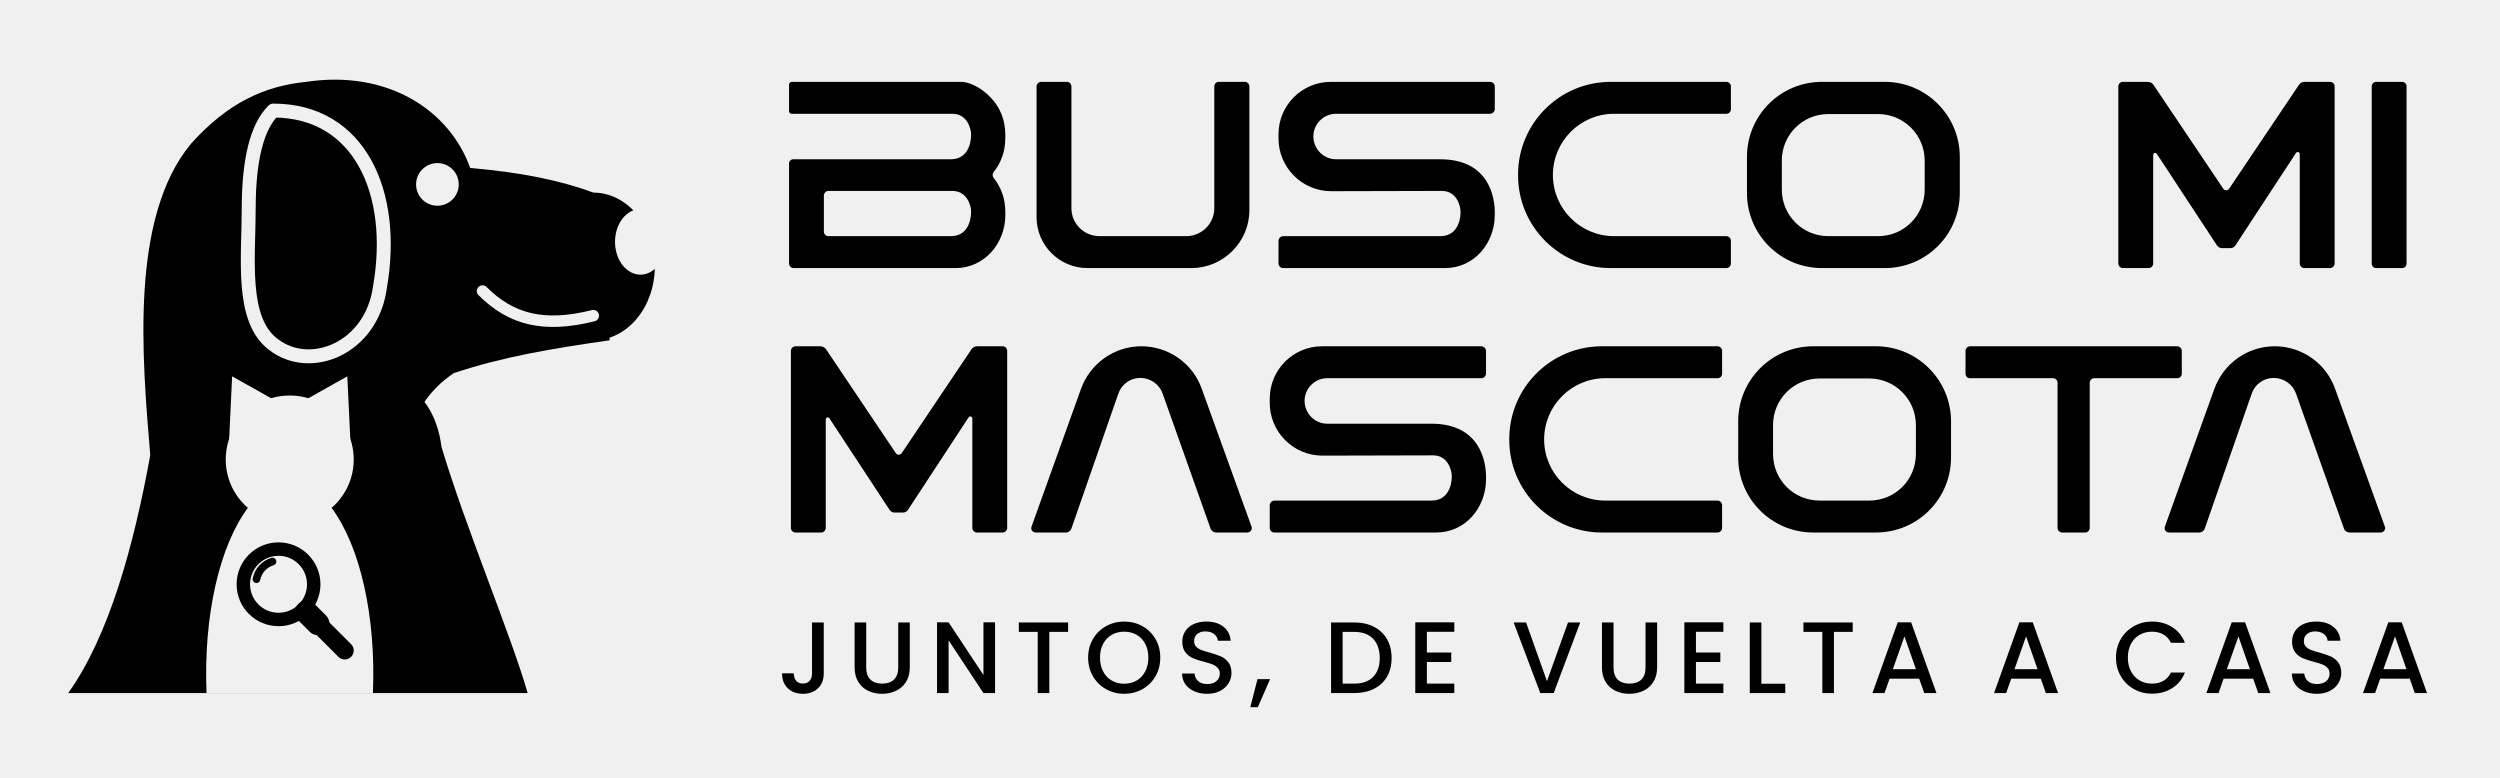
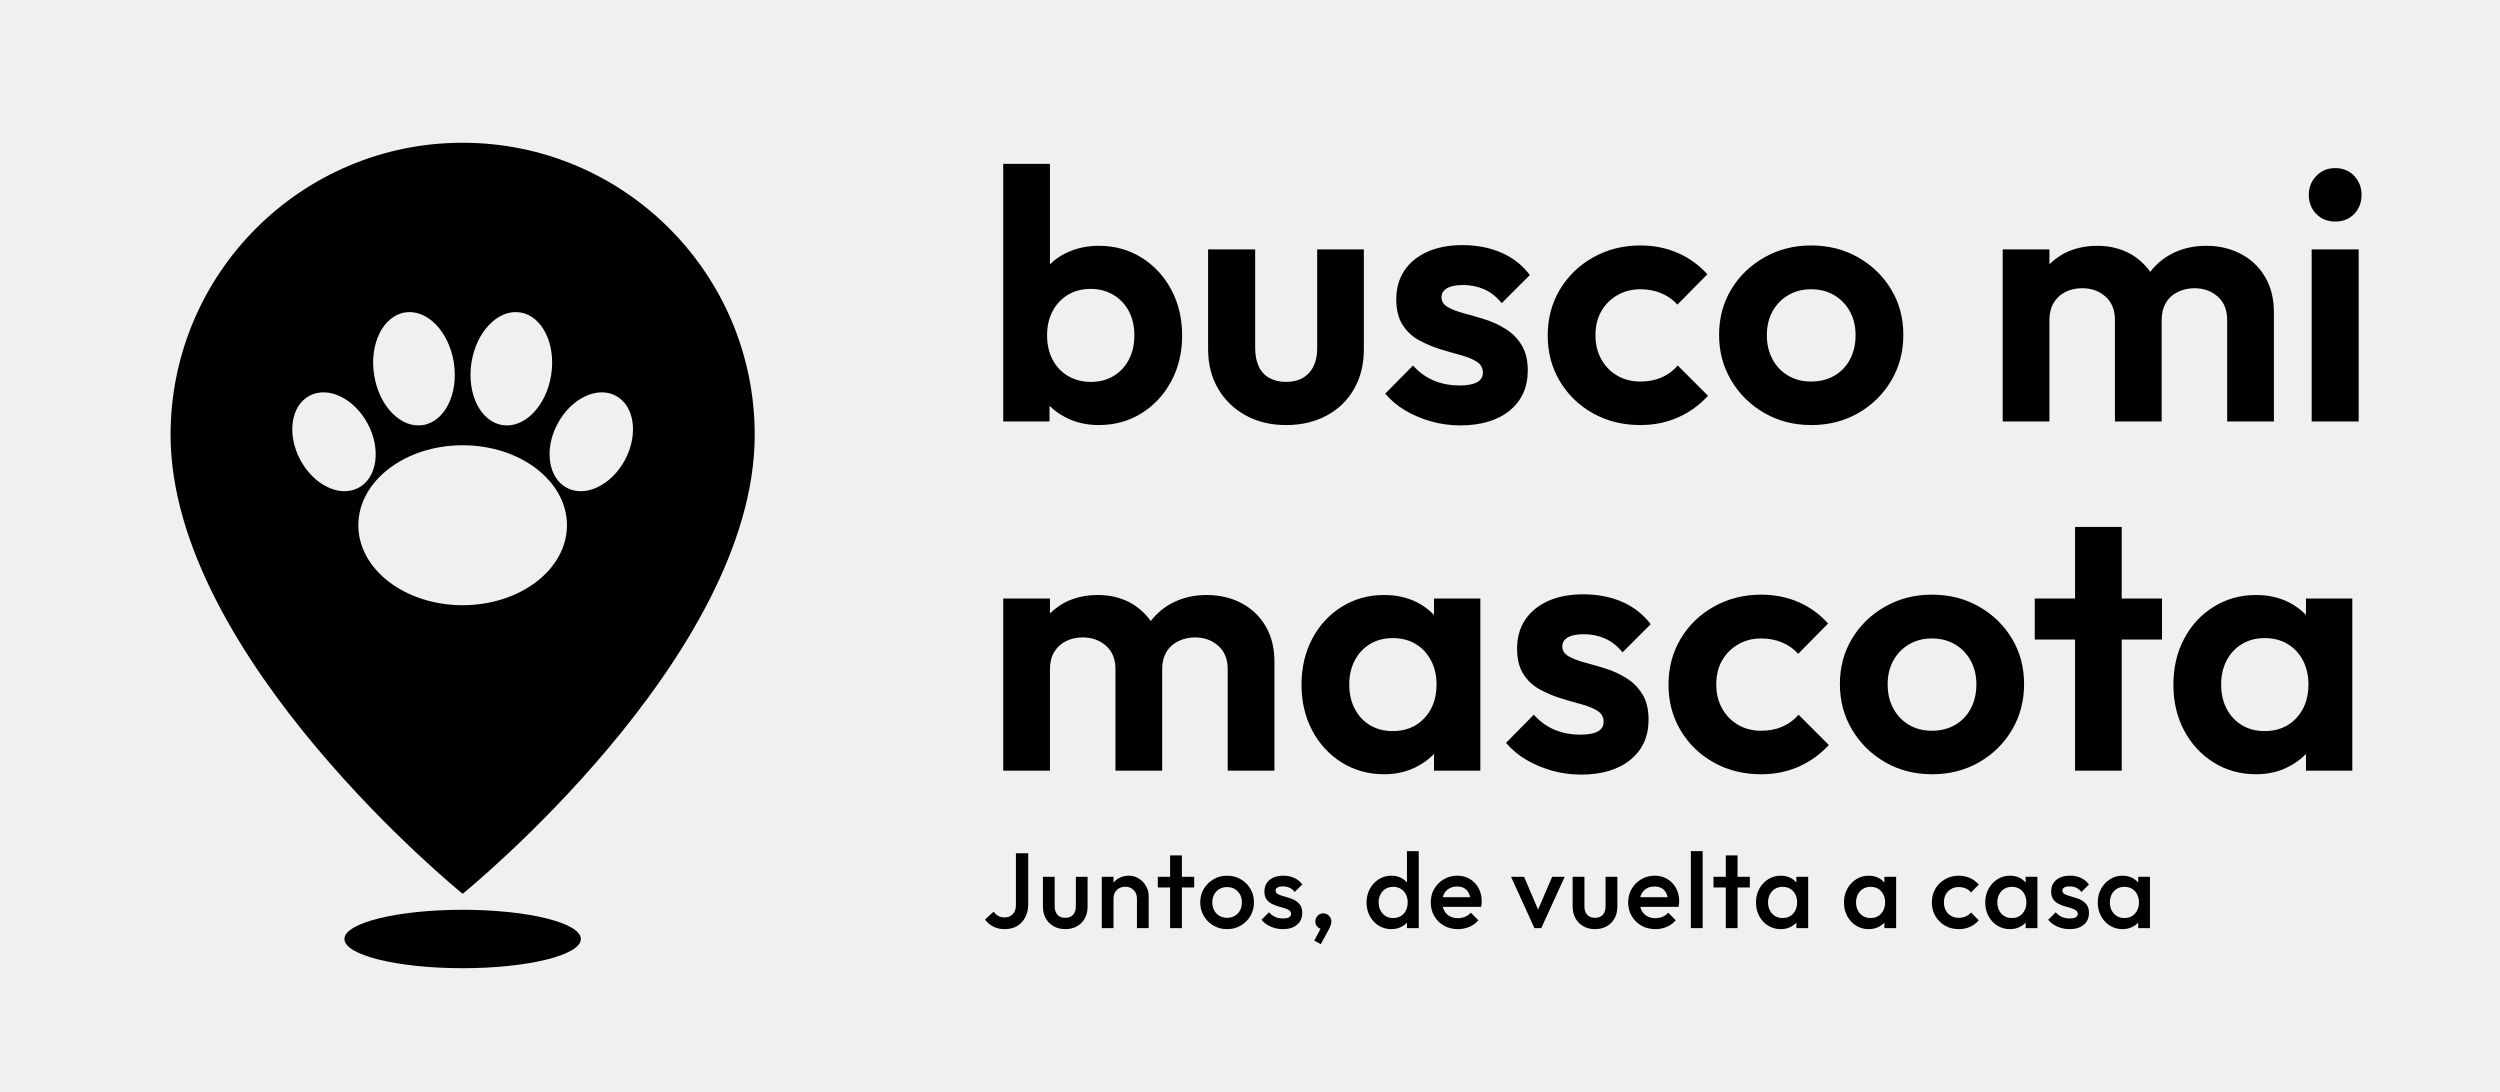
- <svg xmlns="http://www.w3.org/2000/svg" viewBox="0 0 733 228" width="733" height="228" role="img" aria-label="Busco mi mascota. Juntos, de vuelta a casa">
-   <g transform="translate(-13.07548 -6.669989) scale(2.004574)">
-     <defs>
-       <mask id="k3" maskUnits="userSpaceOnUse" x="-20" y="-20" width="260" height="360">
-         <rect x="-20" y="-20" width="260" height="360" fill="#fff" />
-         <path d="M90 40 C111 40 120 60 116 83 C114 98 99 104 90 97 C82 91 84 76 84 64 C84 52 86 44 90 40 Z" fill="none" stroke="#000" stroke-width="3.4" stroke-linejoin="round" />
-         <ellipse cx="179.5" cy="72" rx="6.2" ry="8" fill="#000" />
-         <circle cx="130" cy="58" r="5.2" fill="#000" />
-         <path d="M168 90 C156 93 148 91 141 84" fill="none" stroke="#000" stroke-width="2.8" stroke-linecap="round" />
-         <g transform="translate(94 182) scale(.78) translate(-30 -100)">
-           <g fill="#000">
-             <circle cx="30" cy="27" r="20" />
-             <path d="M11 22 L12 1 L28 10 Z" />
-             <path d="M49 22 L48 1 L32 10 Z" />
-             <path d="M17 42 C8 54 3 76 4 100 L56 100 C57 76 52 54 43 42 Z" />
-           </g>
-         </g>
-       </mask>
-     </defs>
-     <g transform="translate(-7.5 -4.5) scale(.6)">
-       <g mask="url(#k3)">
-         <g fill="#000000">
-           <path d="M60 124 C58 100 55 66 70 48 C79 38 88 34 98 33 C118 30 133 40 138 54 C150 55 160 57 168 60 L172 96 C158 98 146 100 134 104 C128 108 124 114 122 122 L100 134 Z" />
-           <ellipse cx="168" cy="78" rx="15" ry="18" />
-           <path d="M60 124 C56 146 50 168 40 182 L152 182 C148 168 137 142 131 122 C130 114 126 108 120 106 L100 96 Z" />
-         </g>
+ <svg xmlns="http://www.w3.org/2000/svg" viewBox="0 0 435 190" width="435" height="190" role="img" aria-label="Busco mi mascota. Juntos, de vuelta a casa">
+   <g transform="translate(20 20) scale(1.21)">
+     <mask id="p">
+       <rect width="100" height="124" fill="#fff" />
+       <g fill="#000">
+         <ellipse cx="50" cy="59" rx="15" ry="11.5" transform="rotate(0 50 59)" />
+         <ellipse cx="31.5" cy="47" rx="5.5" ry="7.5" transform="rotate(-28 31.5 47)" />
+         <ellipse cx="43" cy="36.5" rx="5.8" ry="8.2" transform="rotate(-9 43 36.5)" />
+         <ellipse cx="57" cy="36.5" rx="5.8" ry="8.2" transform="rotate(9 57 36.5)" />
+         <ellipse cx="68.5" cy="47" rx="5.5" ry="7.5" transform="rotate(28 68.5 47)" />
      </g>
-       <g transform="translate(94 182) scale(.78) translate(-30 -100)" fill="none" stroke="#000000" stroke-linecap="round">
-         <circle cx="26.5" cy="66" r="11" stroke-width="4.2" />
-         <path d="M19.6 64.4 A7.2 7.2 0 0 1 24.6 58.9" stroke-width="2.4" />
-         <line x1="35.2" y1="74.7" x2="38.8" y2="78.3" stroke-width="7.2" />
-         <line x1="39.6" y1="79.1" x2="47.2" y2="86.7" stroke-width="5.6" />
-       </g>
-     </g>
+     </mask>
+     <path mask="url(#p)" fill="#000" d="M50 112C50 112 8 78 8 46a42 42 0 1 1 84 0C92 78 50 112 50 112Z" />
+     <ellipse cx="50" cy="118.5" rx="17" ry="4.2" fill="#000" />
  </g>
-   <path fill="#000000" d="M294.76 40.38L294.76 39.6C294.76 35.31 293.36 31.64 290.47 28.6C287.58 25.56 284.15 24 281.73 24L232.13 24C231.74 24 231.35 24.39 231.35 24.78L231.35 32.58C231.35 33.05 231.74 33.36 232.13 33.36L279.24 33.36C283.61 33.36 284.62 37.73 284.7 39.05C284.85 40.38 284.54 46.7 278.77 46.7L232.59 46.7C231.89 46.7 231.35 47.24 231.35 47.95L231.35 77.27C231.35 77.98 231.97 78.6 232.67 78.6L280.17 78.6C288.68 78.6 294.76 71.27 294.76 63.08L294.76 62.22C294.76 58.32 293.59 54.97 291.33 52.16C290.94 51.61 290.94 50.99 291.33 50.44C293.59 47.63 294.76 44.28 294.76 40.38M278.77 69.24L242.89 69.24C242.19 69.24 241.56 68.69 241.56 67.91L241.56 57.31C241.56 56.6 242.19 55.98 242.89 55.98L279.24 55.98C283.61 55.98 284.62 60.35 284.7 61.6C284.85 63 284.54 69.24 278.77 69.24M365 24L357.35 24C356.65 24 356.03 24.62 356.03 25.33L356.03 61.05C356.03 65.57 352.36 69.24 347.76 69.24L322.41 69.24C317.81 69.24 314.14 65.57 314.14 61.05L314.14 25.33C314.14 24.62 313.52 24 312.81 24L305.25 24C304.55 24 303.92 24.62 303.92 25.33L303.92 63.7C303.92 71.89 310.63 78.6 318.82 78.6L349.32 78.6C358.68 78.6 366.32 70.96 366.32 61.6L366.32 25.33C366.32 24.62 365.7 24 365 24M391.71 46.7C388.04 46.7 385.08 43.66 385.08 39.99C385.08 36.4 388.04 33.36 391.71 33.36L436.87 33.36C437.65 33.36 438.27 32.74 438.27 31.96L438.27 25.4C438.27 24.62 437.65 24 436.87 24L390.23 24C381.72 24 374.86 30.86 374.86 39.37L374.86 40.61C374.86 49.12 381.8 56.06 390.3 56.06L422.75 55.98C427.12 55.98 428.13 60.35 428.21 61.67C428.37 63 428.06 69.24 422.28 69.24L376.26 69.24C375.48 69.24 374.86 69.86 374.86 70.64L374.86 77.27C374.86 77.98 375.48 78.6 376.19 78.6L423.69 78.6C432.27 78.6 438.27 71.27 438.27 63L438.27 62.22C438.27 58.32 436.87 46.7 422.28 46.7M473.25 33.36L506.17 33.36C506.87 33.36 507.5 32.81 507.5 32.03L507.5 25.33C507.5 24.62 506.87 24 506.17 24L472.24 24C457.26 24 445.1 36.17 445.1 51.14L445.1 51.46C445.1 66.43 457.26 78.6 472.24 78.6L506.17 78.6C506.87 78.6 507.5 77.98 507.5 77.27L507.5 70.57C507.5 69.86 506.87 69.24 506.17 69.24L473.25 69.24C463.35 69.24 455.31 61.21 455.31 51.3C455.31 41.39 463.35 33.36 473.25 33.36M552.62 24L534.21 24C522.04 24 512.21 33.83 512.21 46L512.21 56.6C512.21 68.77 522.04 78.6 534.21 78.6L552.62 78.6C564.78 78.6 574.61 68.77 574.61 56.6L574.61 46C574.61 33.83 564.71 24 552.62 24M564.32 55.59C564.32 63.16 558.23 69.24 550.67 69.24L536.08 69.24C528.51 69.24 522.43 63.16 522.43 55.59L522.43 47.09C522.43 39.52 528.51 33.44 536.08 33.44L550.67 33.44C558.15 33.44 564.32 39.52 564.32 47.09M675.69 24C675.07 24 674.45 24.31 674.06 24.86L653.62 55.28C653.15 55.98 652.22 55.98 651.83 55.28L631.39 24.86C631 24.31 630.38 24 629.67 24L622.42 24C621.72 24 621.09 24.62 621.09 25.33L621.09 77.27C621.09 77.98 621.72 78.6 622.42 78.6L629.99 78.6C630.69 78.6 631.31 77.98 631.31 77.27L631.31 45.45C631.31 44.83 632.09 44.59 632.4 45.14L650.03 71.97C650.34 72.44 650.89 72.75 651.44 72.75L654.01 72.75C654.56 72.75 655.1 72.44 655.41 71.97L673.2 44.83C673.51 44.36 674.29 44.59 674.29 45.14L674.29 77.27C674.29 77.98 674.91 78.6 675.62 78.6L683.18 78.6C683.88 78.6 684.51 77.98 684.51 77.27L684.51 25.33C684.51 24.62 683.96 24 683.18 24M704.28 78.6C705.06 78.6 705.6 78.05 705.6 77.27L705.6 25.33C705.6 24.62 705.06 24 704.28 24L696.71 24C695.93 24 695.39 24.62 695.39 25.33L695.39 77.27C695.39 78.05 695.93 78.6 696.71 78.6" />
-   <path fill="#000000" d="M286.49 101.53C285.87 101.53 285.24 101.84 284.85 102.39L264.42 132.81C263.95 133.51 263.01 133.51 262.62 132.81L242.19 102.39C241.8 101.84 241.17 101.53 240.47 101.53L233.22 101.53C232.52 101.53 231.89 102.16 231.89 102.86L231.89 154.81C231.89 155.51 232.52 156.13 233.22 156.13L240.78 156.13C241.49 156.13 242.11 155.51 242.11 154.81L242.11 122.98C242.11 122.36 242.89 122.12 243.2 122.67L260.83 149.5C261.14 149.97 261.69 150.28 262.23 150.28L264.81 150.28C265.35 150.28 265.9 149.97 266.21 149.5L284 122.36C284.31 121.89 285.09 122.12 285.09 122.67L285.09 154.81C285.09 155.51 285.71 156.13 286.41 156.13L293.98 156.13C294.68 156.13 295.31 155.51 295.31 154.81L295.31 102.86C295.31 102.16 294.76 101.53 293.98 101.53M366.95 154.42L352.36 114.01C349.71 106.52 342.61 101.53 334.65 101.53C326.7 101.53 319.68 106.52 316.95 114.01L302.44 154.42C302.13 155.27 302.75 156.13 303.69 156.13L312.5 156.13C313.28 156.13 313.91 155.66 314.14 154.96L327.87 115.49C328.8 112.69 331.38 110.81 334.34 110.81C337.31 110.81 339.96 112.69 340.89 115.42L354.93 154.96C355.17 155.66 355.87 156.13 356.57 156.13L365.7 156.13C366.63 156.13 367.26 155.2 366.95 154.42M389.13 124.23C385.47 124.23 382.5 121.19 382.5 117.52C382.5 113.93 385.47 110.89 389.13 110.89L434.3 110.89C435.08 110.89 435.7 110.27 435.7 109.49L435.7 102.94C435.7 102.16 435.08 101.53 434.3 101.53L387.65 101.53C379.15 101.53 372.29 108.4 372.29 116.9L372.29 118.15C372.29 126.65 379.23 133.59 387.73 133.59L420.18 133.51C424.55 133.51 425.56 137.88 425.64 139.21C425.79 140.53 425.48 146.77 419.71 146.77L373.69 146.77C372.91 146.77 372.29 147.4 372.29 148.18L372.29 154.81C372.29 155.51 372.91 156.13 373.61 156.13L421.11 156.13C429.69 156.13 435.7 148.8 435.7 140.53L435.7 139.75C435.7 135.85 434.3 124.23 419.71 124.23M470.68 110.89L503.6 110.89C504.3 110.89 504.92 110.35 504.92 109.57L504.92 102.86C504.92 102.16 504.3 101.53 503.6 101.53L469.67 101.53C454.69 101.53 442.52 113.7 442.52 128.68L442.52 128.99C442.52 143.96 454.69 156.13 469.67 156.13L503.6 156.13C504.3 156.13 504.92 155.51 504.92 154.81L504.92 148.1C504.92 147.4 504.3 146.77 503.6 146.77L470.68 146.77C460.77 146.77 452.74 138.74 452.74 128.83C452.74 118.93 460.77 110.89 470.68 110.89M550.04 101.53L531.63 101.53C519.47 101.53 509.64 111.36 509.64 123.53L509.64 134.14C509.64 146.3 519.47 156.13 531.63 156.13L550.04 156.13C562.21 156.13 572.04 146.3 572.04 134.14L572.04 123.53C572.04 111.36 562.13 101.53 550.04 101.53M561.74 133.12C561.74 140.69 555.66 146.77 548.09 146.77L533.51 146.77C525.94 146.77 519.86 140.69 519.86 133.12L519.86 124.62C519.86 117.05 525.94 110.97 533.51 110.97L548.09 110.97C555.58 110.97 561.74 117.05 561.74 124.62M577.61 101.53C576.91 101.53 576.29 102.16 576.29 102.86L576.29 109.57C576.29 110.35 576.91 110.89 577.61 110.89L601.95 110.89C602.73 110.89 603.27 111.52 603.27 112.22L603.27 154.81C603.27 155.51 603.9 156.13 604.6 156.13L611.39 156.13C612.09 156.13 612.71 155.51 612.71 154.81L612.71 112.22C612.71 111.52 613.26 110.89 614.04 110.89L638.37 110.89C639.08 110.89 639.7 110.35 639.7 109.57L639.7 102.86C639.7 102.16 639.08 101.53 638.37 101.53M699.25 154.42L684.66 114.01C682.01 106.52 674.91 101.53 666.96 101.53C659 101.53 651.98 106.52 649.25 114.01L634.74 154.42C634.43 155.27 635.06 156.13 635.99 156.13L644.81 156.13C645.59 156.13 646.21 155.66 646.44 154.96L660.17 115.49C661.11 112.69 663.68 110.81 666.65 110.81C669.61 110.81 672.26 112.69 673.2 115.42L687.24 154.96C687.47 155.66 688.17 156.13 688.88 156.13L698 156.13C698.94 156.13 699.56 155.2 699.25 154.42" />
-   <path fill="#000000" d="M238.09 182.5L241.52 182.5L241.52 197.43Q241.52 200.2 239.83 201.81Q238.15 203.42 235.41 203.42L235.41 203.42Q232.67 203.42 230.99 201.81Q229.3 200.2 229.3 197.43L229.3 197.43L232.73 197.43Q232.76 198.8 233.43 199.6Q234.1 200.41 235.41 200.41L235.41 200.41Q236.72 200.41 237.41 199.59Q238.09 198.77 238.09 197.43L238.09 197.43L238.09 182.5M250.57 182.5L253.97 182.5L253.97 195.7Q253.97 198.06 255.21 199.25Q256.44 200.44 258.65 200.44L258.65 200.44Q260.88 200.44 262.12 199.25Q263.36 198.06 263.36 195.7L263.36 195.7L263.36 182.5L266.75 182.5L266.75 195.64Q266.75 198.17 265.65 199.93Q264.55 201.69 262.7 202.55Q260.85 203.42 258.62 203.42L258.62 203.42Q256.38 203.42 254.55 202.55Q252.72 201.69 251.65 199.93Q250.57 198.17 250.57 195.64L250.57 195.64L250.57 182.5M291.75 182.47L291.75 203.21L288.35 203.21L278.13 187.75L278.13 203.21L274.74 203.21L274.74 182.47L278.13 182.47L288.35 197.91L288.35 182.47L291.75 182.47M298.72 182.5L313.17 182.5L313.17 185.27L307.66 185.27L307.66 203.21L304.26 203.21L304.26 185.27L298.72 185.27L298.72 182.5M329.61 203.42Q326.72 203.42 324.29 202.06Q321.87 200.71 320.45 198.28Q319.04 195.85 319.04 192.81L319.04 192.81Q319.04 189.77 320.45 187.36Q321.87 184.95 324.29 183.59Q326.72 182.24 329.61 182.24L329.61 182.24Q332.53 182.24 334.96 183.59Q337.39 184.95 338.79 187.36Q340.19 189.77 340.19 192.81L340.19 192.81Q340.19 195.85 338.79 198.28Q337.39 200.71 334.96 202.06Q332.53 203.42 329.61 203.42L329.61 203.42M329.61 200.47Q331.67 200.47 333.28 199.53Q334.88 198.59 335.79 196.85Q336.7 195.11 336.7 192.81L336.7 192.81Q336.7 190.52 335.79 188.79Q334.88 187.06 333.28 186.14Q331.67 185.21 329.61 185.21L329.61 185.21Q327.56 185.21 325.95 186.14Q324.34 187.06 323.43 188.79Q322.52 190.52 322.52 192.81L322.52 192.81Q322.52 195.11 323.43 196.85Q324.34 198.59 325.95 199.53Q327.56 200.47 329.61 200.47L329.61 200.47M353.92 203.42Q351.84 203.42 350.17 202.69Q348.5 201.96 347.55 200.62Q346.59 199.28 346.59 197.49L346.59 197.49L350.23 197.49Q350.35 198.83 351.28 199.69Q352.22 200.56 353.92 200.56L353.92 200.56Q355.68 200.56 356.66 199.71Q357.65 198.86 357.65 197.52L357.65 197.52Q357.65 196.48 357.03 195.82Q356.42 195.17 355.52 194.81Q354.61 194.45 353 194.03L353 194.03Q350.97 193.5 349.71 192.95Q348.44 192.39 347.55 191.23Q346.65 190.07 346.65 188.13L346.65 188.13Q346.65 186.35 347.55 185.01Q348.44 183.67 350.05 182.95Q351.66 182.24 353.77 182.24L353.77 182.24Q356.78 182.24 358.7 183.74Q360.62 185.24 360.83 187.87L360.83 187.87L357.08 187.87Q356.99 186.73 356.01 185.93Q355.02 185.13 353.42 185.13L353.42 185.13Q351.96 185.13 351.03 185.87Q350.11 186.62 350.11 188.02L350.11 188.02Q350.11 188.97 350.69 189.58Q351.27 190.19 352.16 190.55Q353.06 190.91 354.61 191.32L354.61 191.32Q356.66 191.89 357.96 192.45Q359.25 193.02 360.16 194.2Q361.07 195.37 361.07 197.34L361.07 197.34Q361.07 198.92 360.22 200.32Q359.37 201.72 357.75 202.57Q356.13 203.42 353.92 203.42L353.92 203.42M368.7 199.13L372.39 199.13L368.79 207.35L366.58 207.35L368.7 199.13M397.03 182.5Q400.34 182.5 402.82 183.77Q405.31 185.04 406.67 187.4Q408.02 189.77 408.02 192.93L408.02 192.93Q408.02 196.09 406.67 198.41Q405.31 200.74 402.82 201.97Q400.34 203.21 397.03 203.21L397.03 203.21L390.27 203.21L390.27 182.5L397.03 182.5M397.03 200.44Q400.66 200.44 402.6 198.47Q404.54 196.51 404.54 192.93L404.54 192.93Q404.54 189.33 402.6 187.3Q400.66 185.27 397.03 185.27L397.03 185.27L393.66 185.27L393.66 200.44L397.03 200.44M426.4 185.24L418.36 185.24L418.36 191.32L425.51 191.32L425.51 194.09L418.36 194.09L418.36 200.44L426.4 200.44L426.4 203.21L414.96 203.21L414.96 182.47L426.4 182.47L426.4 185.24M459.74 182.5L463.32 182.5L455.54 203.21L451.61 203.21L443.8 182.5L447.44 182.5L453.57 199.72L459.74 182.5M469.69 182.5L473.09 182.5L473.09 195.7Q473.09 198.06 474.32 199.25Q475.56 200.44 477.77 200.44L477.77 200.44Q480 200.44 481.24 199.25Q482.47 198.06 482.47 195.7L482.47 195.7L482.47 182.5L485.87 182.5L485.87 195.64Q485.87 198.17 484.77 199.93Q483.66 201.69 481.82 202.55Q479.97 203.42 477.74 203.42L477.74 203.42Q475.5 203.42 473.67 202.55Q471.84 201.69 470.76 199.93Q469.69 198.17 469.69 195.64L469.69 195.64L469.69 182.5M505.29 185.24L497.25 185.24L497.25 191.32L504.4 191.32L504.4 194.09L497.25 194.09L497.25 200.44L505.29 200.44L505.29 203.21L493.85 203.21L493.85 182.47L505.29 182.47L505.29 185.24M516.43 182.5L516.43 200.47L523.44 200.47L523.44 203.21L513.04 203.21L513.04 182.5L516.43 182.5M528.77 182.5L543.22 182.5L543.22 185.27L537.71 185.27L537.71 203.21L534.31 203.21L534.31 185.27L528.77 185.27L528.77 182.5M564.19 203.21L562.7 198.98L554.03 198.98L552.54 203.21L549 203.21L556.41 182.47L560.35 182.47L567.77 203.21L564.19 203.21M554.98 196.21L561.75 196.21L558.38 186.59L554.98 196.21M599.85 203.21L598.36 198.98L589.69 198.98L588.2 203.21L584.66 203.21L592.08 182.47L596.01 182.47L603.43 203.21L599.85 203.21M590.65 196.21L597.41 196.21L594.04 186.59L590.65 196.21M620.41 192.81Q620.41 189.77 621.82 187.36Q623.24 184.95 625.67 183.59Q628.09 182.24 630.98 182.24L630.98 182.24Q634.29 182.24 636.87 183.86Q639.44 185.48 640.61 188.46L640.61 188.46L636.52 188.46Q635.72 186.82 634.29 186.02Q632.86 185.21 630.98 185.21L630.98 185.21Q628.93 185.21 627.32 186.14Q625.71 187.06 624.8 188.79Q623.89 190.52 623.89 192.81L623.89 192.81Q623.89 195.11 624.8 196.83Q625.71 198.56 627.32 199.5Q628.93 200.44 630.98 200.44L630.98 200.44Q632.86 200.44 634.29 199.63Q635.72 198.83 636.52 197.19L636.52 197.19L640.61 197.19Q639.44 200.17 636.87 201.78Q634.29 203.39 630.98 203.39L630.98 203.39Q628.06 203.39 625.65 202.03Q623.24 200.68 621.82 198.26Q620.41 195.85 620.41 192.81L620.41 192.81M662.12 203.21L660.63 198.98L651.96 198.98L650.47 203.21L646.92 203.21L654.34 182.47L658.27 182.47L665.69 203.21L662.12 203.21M652.91 196.21L659.67 196.21L656.31 186.59L652.91 196.21M679.31 203.42Q677.22 203.42 675.55 202.69Q673.88 201.96 672.93 200.62Q671.98 199.28 671.98 197.49L671.98 197.49L675.61 197.49Q675.73 198.83 676.67 199.69Q677.61 200.56 679.31 200.56L679.31 200.56Q681.06 200.56 682.05 199.71Q683.03 198.86 683.03 197.52L683.03 197.52Q683.03 196.48 682.42 195.82Q681.81 195.17 680.9 194.81Q679.99 194.45 678.38 194.03L678.38 194.03Q676.36 193.5 675.09 192.95Q673.82 192.39 672.93 191.23Q672.04 190.07 672.04 188.13L672.04 188.13Q672.04 186.35 672.93 185.01Q673.82 183.67 675.43 182.95Q677.04 182.24 679.16 182.24L679.16 182.24Q682.17 182.24 684.09 183.74Q686.01 185.24 686.22 187.87L686.22 187.87L682.46 187.87Q682.37 186.73 681.39 185.93Q680.41 185.13 678.8 185.13L678.8 185.13Q677.34 185.13 676.42 185.87Q675.49 186.62 675.49 188.02L675.49 188.02Q675.49 188.97 676.07 189.58Q676.65 190.19 677.55 190.55Q678.44 190.91 679.99 191.32L679.99 191.32Q682.05 191.89 683.34 192.45Q684.64 193.02 685.55 194.2Q686.46 195.37 686.46 197.34L686.46 197.34Q686.46 198.92 685.61 200.32Q684.76 201.72 683.13 202.57Q681.51 203.42 679.31 203.42L679.31 203.42M708.02 203.21L706.53 198.98L697.87 198.98L696.38 203.21L692.83 203.21L700.25 182.47L704.18 182.47L711.6 203.21L708.02 203.21M698.82 196.21L705.58 196.21L702.22 186.59L698.82 196.21" />
+   <path fill="#000" d="M191.18 73.96L191.18 73.96Q187.96 73.96 185.35 72.59L185.35 72.59Q183.8 71.79 182.62 70.61L182.62 70.61L182.62 73.34L174.56 73.34L174.56 28.51L182.69 28.51L182.69 45.99Q183.86 44.82 185.41 44.07L185.41 44.07Q188.02 42.77 191.18 42.77L191.18 42.77Q195.33 42.77 198.62 44.82Q201.91 46.86 203.8 50.4Q205.69 53.93 205.69 58.39L205.69 58.39Q205.69 62.8 203.8 66.33Q201.91 69.86 198.62 71.91Q195.33 73.96 191.18 73.96M189.82 66.45L189.82 66.45Q192.05 66.45 193.75 65.43Q195.46 64.41 196.42 62.58Q197.38 60.75 197.38 58.33L197.38 58.33Q197.38 55.98 196.42 54.15Q195.46 52.32 193.72 51.3Q191.99 50.27 189.75 50.27Q187.52 50.27 185.82 51.3Q184.11 52.32 183.15 54.15Q182.19 55.98 182.19 58.33L182.19 58.33Q182.19 60.75 183.15 62.58Q184.11 64.41 185.85 65.43Q187.58 66.45 189.82 66.45M223.79 73.96L223.79 73.96Q219.82 73.96 216.75 72.28Q213.69 70.61 211.95 67.63Q210.21 64.66 210.21 60.75L210.21 60.75L210.21 43.39L218.4 43.39L218.4 60.56Q218.4 62.42 219.02 63.76Q219.64 65.09 220.88 65.77Q222.12 66.45 223.79 66.45L223.79 66.45Q226.33 66.45 227.76 64.9Q229.19 63.35 229.19 60.56L229.19 60.56L229.19 43.39L237.31 43.39L237.31 60.75Q237.31 64.72 235.6 67.69Q233.9 70.67 230.83 72.31Q227.76 73.96 223.79 73.96M254.05 74.02L254.05 74.02Q251.51 74.02 249.06 73.34Q246.61 72.65 244.56 71.45Q242.52 70.24 241.03 68.5L241.03 68.5L245.86 63.6Q247.41 65.34 249.46 66.21Q251.51 67.07 253.99 67.07L253.99 67.07Q255.97 67.07 256.99 66.52Q258.02 65.96 258.02 64.84L258.02 64.84Q258.02 63.6 256.93 62.92Q255.85 62.24 254.11 61.77Q252.37 61.31 250.48 60.72Q248.59 60.13 246.86 59.17Q245.12 58.21 244.03 56.5Q242.95 54.8 242.95 52.07L242.95 52.07Q242.95 49.22 244.34 47.11Q245.74 45 248.34 43.82Q250.95 42.65 254.48 42.65L254.48 42.65Q258.2 42.65 261.21 43.95Q264.22 45.25 266.2 47.85L266.2 47.85L261.3 52.75Q259.94 51.08 258.23 50.33Q256.53 49.59 254.54 49.59L254.54 49.59Q252.75 49.59 251.78 50.15Q250.82 50.71 250.82 51.7L250.82 51.7Q250.82 52.81 251.91 53.43Q252.99 54.05 254.73 54.52Q256.47 54.98 258.36 55.57Q260.25 56.16 261.95 57.22Q263.66 58.27 264.74 60.01Q265.83 61.74 265.83 64.47L265.83 64.47Q265.83 68.87 262.67 71.45Q259.5 74.02 254.05 74.02M285.42 73.96L285.42 73.96Q280.83 73.96 277.17 71.91Q273.52 69.86 271.41 66.33Q269.3 62.8 269.3 58.39L269.3 58.39Q269.3 53.93 271.41 50.4Q273.52 46.86 277.2 44.79Q280.89 42.71 285.42 42.71L285.42 42.71Q288.95 42.71 291.93 44.01Q294.91 45.31 297.08 47.73L297.08 47.73L291.87 53Q290.69 51.7 289.05 51.02Q287.4 50.33 285.42 50.33L285.42 50.33Q283.19 50.33 281.42 51.36Q279.65 52.38 278.63 54.15Q277.61 55.91 277.61 58.33L277.61 58.33Q277.61 60.69 278.63 62.52Q279.65 64.35 281.42 65.37Q283.19 66.39 285.42 66.39L285.42 66.39Q287.47 66.39 289.11 65.68Q290.75 64.97 291.93 63.6L291.93 63.6L297.2 68.87Q294.91 71.35 291.93 72.65Q288.95 73.96 285.42 73.96M315.18 73.96L315.18 73.96Q310.65 73.96 307.03 71.88Q303.4 69.8 301.26 66.24Q299.12 62.67 299.12 58.27L299.12 58.27Q299.12 53.87 301.23 50.37Q303.34 46.86 307 44.79Q310.65 42.71 315.12 42.71L315.12 42.71Q319.71 42.71 323.33 44.79Q326.96 46.86 329.07 50.37Q331.18 53.87 331.18 58.27L331.18 58.27Q331.18 62.67 329.07 66.24Q326.96 69.8 323.33 71.88Q319.71 73.96 315.18 73.96M315.12 66.39L315.12 66.39Q317.41 66.39 319.18 65.37Q320.95 64.35 321.91 62.52Q322.87 60.69 322.87 58.33L322.87 58.33Q322.87 55.98 321.88 54.18Q320.88 52.38 319.15 51.36Q317.41 50.33 315.12 50.33L315.12 50.33Q312.89 50.33 311.15 51.36Q309.41 52.38 308.42 54.18Q307.43 55.98 307.43 58.33L307.43 58.33Q307.43 60.69 308.42 62.52Q309.41 64.35 311.15 65.37Q312.89 66.39 315.12 66.39M356.6 73.34L348.47 73.34L348.47 43.39L356.6 43.39L356.6 45.99Q357.65 44.94 359.08 44.13L359.08 44.13Q361.68 42.77 364.97 42.77L364.97 42.77Q368.07 42.77 370.61 44.13L370.61 44.13Q372.72 45.31 374.14 47.3L374.14 47.3Q375.63 45.37 377.8 44.2L377.8 44.2Q380.53 42.77 383.88 42.77Q387.22 42.77 389.89 44.17Q392.56 45.56 394.11 48.16Q395.66 50.77 395.66 54.36L395.66 54.36L395.66 73.34L387.53 73.34L387.53 55.67Q387.53 53.06 385.89 51.61Q384.25 50.15 381.83 50.15L381.83 50.15Q380.28 50.15 378.95 50.8Q377.61 51.45 376.87 52.69Q376.13 53.93 376.13 55.67L376.13 55.67L376.13 73.34L368 73.34L368 55.67Q368 53.06 366.36 51.61Q364.72 50.15 362.3 50.15L362.3 50.15Q360.69 50.15 359.39 50.8Q358.08 51.45 357.34 52.69Q356.6 53.93 356.6 55.67L356.6 55.67L356.6 73.34M410.41 73.34L402.23 73.34L402.23 43.39L410.41 43.39L410.41 73.34M406.32 38.55L406.32 38.55Q404.34 38.55 403.03 37.22Q401.73 35.89 401.73 33.9L401.73 33.9Q401.73 31.98 403.03 30.62Q404.34 29.25 406.32 29.25L406.32 29.25Q408.37 29.25 409.64 30.62Q410.91 31.98 410.91 33.9L410.91 33.9Q410.91 35.89 409.64 37.22Q408.37 38.55 406.32 38.55" />
+   <path fill="#000" d="M182.69 134.1L174.56 134.1L174.56 104.15L182.69 104.15L182.69 106.75Q183.74 105.7 185.17 104.89L185.17 104.89Q187.77 103.53 191.06 103.53L191.06 103.53Q194.16 103.53 196.7 104.89L196.7 104.89Q198.81 106.07 200.23 108.06L200.23 108.06Q201.72 106.13 203.89 104.96L203.89 104.96Q206.62 103.53 209.97 103.53Q213.31 103.53 215.98 104.93Q218.65 106.32 220.2 108.92Q221.75 111.53 221.75 115.12L221.75 115.12L221.75 134.1L213.62 134.1L213.62 116.43Q213.62 113.82 211.98 112.37Q210.34 110.91 207.92 110.91L207.92 110.91Q206.37 110.91 205.04 111.56Q203.7 112.21 202.96 113.45Q202.22 114.69 202.22 116.43L202.22 116.43L202.22 134.1L194.09 134.1L194.09 116.43Q194.09 113.82 192.45 112.37Q190.81 110.91 188.39 110.91L188.39 110.91Q186.78 110.91 185.48 111.56Q184.17 112.21 183.43 113.45Q182.69 114.69 182.69 116.43L182.69 116.43L182.69 134.1M240.84 134.72L240.84 134.72Q236.75 134.72 233.46 132.67Q230.18 130.62 228.32 127.09Q226.46 123.56 226.46 119.15L226.46 119.15Q226.46 114.69 228.32 111.16Q230.18 107.62 233.46 105.58Q236.75 103.53 240.84 103.53L240.84 103.53Q244.07 103.53 246.61 104.83L246.61 104.83Q248.28 105.7 249.52 107L249.52 107L249.52 104.15L257.58 104.15L257.58 134.1L249.52 134.1L249.52 131.18Q248.28 132.48 246.61 133.35L246.61 133.35Q244.07 134.72 240.84 134.72M242.33 127.21L242.33 127.21Q245.74 127.21 247.85 124.95Q249.96 122.69 249.96 119.09L249.96 119.09Q249.96 116.74 248.99 114.91Q248.03 113.08 246.33 112.06Q244.62 111.03 242.33 111.03L242.33 111.03Q240.1 111.03 238.39 112.06Q236.69 113.08 235.73 114.91Q234.77 116.74 234.77 119.09L234.77 119.09Q234.77 121.51 235.73 123.34Q236.69 125.17 238.39 126.19Q240.1 127.21 242.33 127.21M275.07 134.78L275.07 134.78Q272.52 134.78 270.07 134.1Q267.63 133.41 265.58 132.21Q263.53 131 262.05 129.26L262.05 129.26L266.88 124.36Q268.43 126.1 270.48 126.97Q272.52 127.83 275 127.83L275 127.83Q276.99 127.83 278.01 127.28Q279.03 126.72 279.03 125.6L279.03 125.6Q279.03 124.36 277.95 123.68Q276.86 123 275.13 122.53Q273.39 122.07 271.5 121.48Q269.61 120.89 267.87 119.93Q266.14 118.97 265.05 117.26Q263.97 115.56 263.97 112.83L263.97 112.83Q263.97 109.98 265.36 107.87Q266.76 105.76 269.36 104.58Q271.97 103.41 275.5 103.41L275.5 103.41Q279.22 103.41 282.23 104.71Q285.23 106.01 287.22 108.61L287.22 108.61L282.32 113.51Q280.96 111.84 279.25 111.09Q277.55 110.35 275.56 110.35L275.56 110.35Q273.76 110.35 272.8 110.91Q271.84 111.47 271.84 112.46L271.84 112.46Q271.84 113.57 272.93 114.19Q274.01 114.81 275.75 115.28Q277.48 115.74 279.37 116.33Q281.27 116.92 282.97 117.98Q284.68 119.03 285.76 120.77Q286.85 122.5 286.85 125.23L286.85 125.23Q286.85 129.63 283.68 132.21Q280.52 134.78 275.07 134.78M306.44 134.72L306.44 134.72Q301.85 134.72 298.19 132.67Q294.53 130.62 292.43 127.09Q290.32 123.56 290.32 119.15L290.32 119.15Q290.32 114.69 292.43 111.16Q294.53 107.62 298.22 105.55Q301.91 103.47 306.44 103.47L306.44 103.47Q309.97 103.47 312.95 104.77Q315.92 106.07 318.09 108.49L318.09 108.49L312.89 113.76Q311.71 112.46 310.06 111.78Q308.42 111.09 306.44 111.09L306.44 111.09Q304.21 111.09 302.44 112.12Q300.67 113.14 299.65 114.91Q298.63 116.67 298.63 119.09L298.63 119.09Q298.63 121.45 299.65 123.28Q300.67 125.11 302.44 126.13Q304.21 127.15 306.44 127.15L306.44 127.15Q308.48 127.15 310.13 126.44Q311.77 125.73 312.95 124.36L312.95 124.36L318.22 129.63Q315.92 132.11 312.95 133.41Q309.97 134.72 306.44 134.72M336.2 134.72L336.2 134.72Q331.67 134.72 328.04 132.64Q324.42 130.56 322.28 127Q320.14 123.43 320.14 119.03L320.14 119.03Q320.14 114.63 322.25 111.13Q324.36 107.62 328.01 105.55Q331.67 103.47 336.14 103.47L336.14 103.47Q340.72 103.47 344.35 105.55Q347.98 107.62 350.09 111.13Q352.19 114.63 352.19 119.03L352.19 119.03Q352.19 123.43 350.09 127Q347.98 130.56 344.35 132.64Q340.72 134.72 336.2 134.72M336.14 127.15L336.14 127.15Q338.43 127.15 340.2 126.13Q341.96 125.11 342.92 123.28Q343.89 121.45 343.89 119.09L343.89 119.09Q343.89 116.74 342.89 114.94Q341.9 113.14 340.17 112.12Q338.43 111.09 336.14 111.09L336.14 111.09Q333.9 111.09 332.17 112.12Q330.43 113.14 329.44 114.94Q328.45 116.74 328.45 119.09L328.45 119.09Q328.45 121.45 329.44 123.28Q330.43 125.11 332.17 126.13Q333.9 127.15 336.14 127.15M369.18 134.1L361.06 134.1L361.06 111.28L354.05 111.28L354.05 104.15L361.06 104.15L361.06 91.69L369.18 91.69L369.18 104.15L376.19 104.15L376.19 111.28L369.18 111.28L369.18 134.1M392.56 134.72L392.56 134.72Q388.46 134.72 385.18 132.67Q381.89 130.62 380.03 127.09Q378.17 123.56 378.17 119.15L378.17 119.15Q378.17 114.69 380.03 111.16Q381.89 107.62 385.18 105.58Q388.46 103.53 392.56 103.53L392.56 103.53Q395.78 103.53 398.32 104.83L398.32 104.83Q400 105.7 401.24 107L401.24 107L401.24 104.15L409.3 104.15L409.3 134.1L401.24 134.1L401.24 131.18Q400 132.48 398.32 133.35L398.32 133.35Q395.78 134.72 392.56 134.72M394.04 127.21L394.04 127.21Q397.45 127.21 399.56 124.95Q401.67 122.69 401.67 119.09L401.67 119.09Q401.67 116.74 400.71 114.91Q399.75 113.08 398.04 112.06Q396.34 111.03 394.04 111.03L394.04 111.03Q391.81 111.03 390.11 112.06Q388.4 113.08 387.44 114.91Q386.48 116.74 386.48 119.09L386.48 119.09Q386.48 121.51 387.44 123.34Q388.4 125.17 390.11 126.19Q391.81 127.21 394.04 127.21" />
+   <path fill="#000" d="M174.84 161.67L174.84 161.67Q173.7 161.67 172.82 161.22Q171.93 160.76 171.4 160L171.4 160L172.9 158.62Q173.22 159.11 173.7 159.37Q174.19 159.63 174.76 159.63L174.76 159.63Q175.39 159.63 175.84 159.37Q176.29 159.11 176.53 158.62Q176.77 158.14 176.77 157.47L176.77 157.47L176.77 148.47L178.91 148.47L178.91 157.3Q178.91 158.61 178.4 159.59Q177.89 160.58 176.98 161.13Q176.06 161.67 174.84 161.67M185.35 161.67L185.35 161.67Q184.22 161.67 183.34 161.17Q182.45 160.67 181.96 159.79Q181.47 158.9 181.47 157.75L181.47 157.75L181.47 152.56L183.51 152.56L183.51 157.66Q183.51 158.31 183.73 158.76Q183.94 159.22 184.36 159.46Q184.78 159.7 185.35 159.7L185.35 159.7Q186.25 159.7 186.72 159.17Q187.2 158.64 187.2 157.66L187.2 157.66L187.2 152.56L189.24 152.56L189.24 157.75Q189.24 158.92 188.75 159.81Q188.26 160.69 187.38 161.18Q186.51 161.67 185.35 161.67M199.87 161.49L197.83 161.49L197.83 156.34Q197.83 155.44 197.26 154.87Q196.69 154.29 195.8 154.29L195.8 154.29Q195.2 154.29 194.74 154.55Q194.27 154.81 194.01 155.28Q193.75 155.74 193.75 156.34L193.75 156.34L193.75 161.49L191.71 161.49L191.71 152.56L193.75 152.56L193.75 153.57Q194.12 153.12 194.65 152.82L194.65 152.82Q195.43 152.37 196.41 152.37L196.41 152.37Q197.42 152.37 198.2 152.89Q198.98 153.4 199.43 154.21Q199.87 155.02 199.87 155.89L199.87 155.89L199.87 161.49M205.65 161.49L203.6 161.49L203.6 154.42L201.46 154.42L201.46 152.56L203.6 152.56L203.6 148.84L205.65 148.84L205.65 152.56L207.79 152.56L207.79 154.42L205.65 154.42L205.65 161.49M213.51 161.67L213.51 161.67Q212.2 161.67 211.14 161.05Q210.08 160.43 209.46 159.37Q208.84 158.31 208.84 157.01L208.84 157.01Q208.84 155.7 209.46 154.66Q210.08 153.62 211.14 153Q212.2 152.37 213.51 152.37L213.51 152.37Q214.83 152.37 215.89 152.99Q216.95 153.6 217.57 154.65Q218.19 155.7 218.19 157.01L218.19 157.01Q218.19 158.31 217.57 159.37Q216.95 160.43 215.89 161.05Q214.83 161.67 213.51 161.67M213.51 159.7L213.51 159.7Q214.27 159.7 214.85 159.36Q215.44 159.02 215.77 158.4Q216.09 157.79 216.09 157.01L216.09 157.01Q216.09 156.23 215.76 155.63Q215.42 155.03 214.85 154.69Q214.27 154.35 213.51 154.35L213.51 154.35Q212.76 154.35 212.18 154.69Q211.59 155.03 211.27 155.63Q210.94 156.23 210.94 157.01L210.94 157.01Q210.94 157.79 211.27 158.4Q211.59 159.02 212.18 159.36Q212.76 159.7 213.51 159.7M223.21 161.67L223.21 161.67Q222.46 161.67 221.77 161.48Q221.09 161.28 220.51 160.92Q219.93 160.56 219.5 160.04L219.5 160.04L220.81 158.74Q221.27 159.28 221.88 159.55Q222.48 159.81 223.24 159.81L223.24 159.81Q223.93 159.81 224.29 159.61Q224.64 159.41 224.64 159.02L224.64 159.02Q224.64 158.61 224.3 158.38Q223.97 158.16 223.44 158Q222.91 157.84 222.32 157.68Q221.74 157.51 221.21 157.22Q220.68 156.93 220.34 156.43Q220.01 155.93 220.01 155.13L220.01 155.13Q220.01 154.27 220.41 153.66Q220.81 153.04 221.54 152.71Q222.28 152.37 223.3 152.37L223.3 152.37Q224.38 152.37 225.21 152.76Q226.03 153.14 226.59 153.9L226.59 153.9L225.29 155.2Q224.9 154.72 224.4 154.48Q223.89 154.23 223.24 154.23L223.24 154.23Q222.63 154.23 222.29 154.42Q221.96 154.61 221.96 154.96L221.96 154.96Q221.96 155.33 222.29 155.54Q222.63 155.74 223.16 155.89Q223.69 156.04 224.28 156.22Q224.86 156.39 225.39 156.7Q225.92 157.01 226.26 157.52Q226.59 158.03 226.59 158.85L226.59 158.85Q226.59 160.15 225.68 160.91Q224.77 161.67 223.21 161.67M229.82 164.28L228.68 163.67L229.78 161.6Q229.48 161.53 229.24 161.27L229.24 161.27Q228.87 160.91 228.87 160.35L228.87 160.35Q228.87 159.76 229.27 159.34Q229.67 158.92 230.27 158.92L230.27 158.92Q230.82 158.92 231.24 159.34Q231.66 159.76 231.66 160.35L231.66 160.35Q231.66 160.6 231.56 160.92Q231.46 161.25 231.2 161.75L231.2 161.75L229.82 164.28M242.08 161.67L242.08 161.67Q240.87 161.67 239.89 161.06Q238.91 160.45 238.35 159.4Q237.78 158.35 237.78 157.04L237.78 157.04Q237.78 155.72 238.35 154.67Q238.91 153.62 239.89 153Q240.87 152.37 242.08 152.37L242.08 152.37Q243.1 152.37 243.9 152.8L243.9 152.8Q244.42 153.1 244.81 153.55L244.81 153.55L244.81 148.1L246.86 148.1L246.86 161.49L244.81 161.49L244.81 160.52Q244.44 160.95 243.9 161.23L243.9 161.23Q243.1 161.67 242.08 161.67M242.41 159.74L242.41 159.74Q243.17 159.74 243.74 159.4Q244.31 159.05 244.62 158.44Q244.94 157.82 244.94 157.02Q244.94 156.23 244.62 155.61Q244.31 155 243.74 154.65Q243.17 154.31 242.43 154.31L242.43 154.31Q241.67 154.31 241.1 154.65Q240.53 155 240.21 155.61Q239.88 156.23 239.88 157.02Q239.88 157.82 240.21 158.44Q240.53 159.05 241.1 159.4Q241.67 159.74 242.41 159.74M253.67 161.67L253.67 161.67Q252.33 161.67 251.26 161.07Q250.2 160.47 249.57 159.41Q248.95 158.35 248.95 157.02Q248.95 155.7 249.56 154.65Q250.18 153.6 251.23 152.99Q252.28 152.37 253.56 152.37L253.56 152.37Q254.81 152.37 255.77 152.95Q256.72 153.53 257.27 154.53Q257.82 155.54 257.82 156.82L257.82 156.82Q257.82 157.04 257.79 157.28Q257.77 157.51 257.71 157.79L257.71 157.79L251.05 157.79Q251.13 158.14 251.29 158.44L251.29 158.44Q251.63 159.07 252.24 159.42Q252.86 159.76 253.65 159.76L253.65 159.76Q254.34 159.76 254.93 159.52Q255.51 159.28 255.92 158.81L255.92 158.81L257.23 160.13Q256.58 160.89 255.65 161.28Q254.72 161.67 253.67 161.67M251.05 156.11L251.05 156.11L255.81 156.11Q255.72 155.72 255.57 155.41L255.57 155.41Q255.29 154.85 254.78 154.55Q254.27 154.25 253.52 154.25L253.52 154.25Q252.74 154.25 252.17 154.59Q251.59 154.92 251.27 155.52L251.27 155.52Q251.13 155.8 251.05 156.11M268.18 161.49L266.99 161.49L262.92 152.56L265.19 152.56L267.62 158.27L270.08 152.56L272.26 152.56L268.18 161.49M277.53 161.67L277.53 161.67Q276.39 161.67 275.51 161.17Q274.63 160.67 274.13 159.79Q273.64 158.9 273.64 157.75L273.64 157.75L273.64 152.56L275.69 152.56L275.69 157.66Q275.69 158.31 275.9 158.76Q276.11 159.22 276.53 159.46Q276.95 159.7 277.53 159.7L277.53 159.7Q278.42 159.7 278.9 159.17Q279.37 158.64 279.37 157.66L279.37 157.66L279.37 152.56L281.42 152.56L281.42 157.75Q281.42 158.92 280.92 159.81Q280.43 160.69 279.56 161.18Q278.68 161.67 277.53 161.67M288.03 161.67L288.03 161.67Q286.69 161.67 285.62 161.07Q284.55 160.47 283.93 159.41Q283.3 158.35 283.3 157.02Q283.3 155.7 283.92 154.65Q284.53 153.6 285.58 152.99Q286.63 152.37 287.92 152.37L287.92 152.37Q289.16 152.37 290.12 152.95Q291.08 153.53 291.63 154.53Q292.18 155.54 292.18 156.82L292.18 156.82Q292.18 157.04 292.15 157.28Q292.12 157.51 292.06 157.79L292.06 157.79L285.41 157.79Q285.48 158.14 285.65 158.44L285.65 158.44Q285.98 159.07 286.6 159.42Q287.21 159.76 288.01 159.76L288.01 159.76Q288.7 159.76 289.28 159.52Q289.87 159.28 290.28 158.81L290.28 158.81L291.58 160.13Q290.93 160.89 290 161.28Q289.07 161.67 288.03 161.67M285.41 156.11L285.41 156.11L290.17 156.11Q290.07 155.72 289.93 155.41L289.93 155.41Q289.65 154.85 289.13 154.55Q288.62 154.25 287.88 154.25L287.88 154.25Q287.1 154.25 286.52 154.59Q285.94 154.92 285.63 155.52L285.63 155.52Q285.48 155.8 285.41 156.11M296.26 161.49L294.21 161.49L294.21 148.1L296.26 148.1L296.26 161.49M302.33 161.49L300.29 161.49L300.29 154.42L298.15 154.42L298.15 152.56L300.29 152.56L300.29 148.84L302.33 148.84L302.33 152.56L304.47 152.56L304.47 154.42L302.33 154.42L302.33 161.49M309.84 161.67L309.84 161.67Q308.63 161.67 307.65 161.06Q306.67 160.45 306.11 159.4Q305.54 158.35 305.54 157.04L305.54 157.04Q305.54 155.72 306.11 154.67Q306.67 153.62 307.65 153Q308.63 152.37 309.84 152.37L309.84 152.37Q310.86 152.37 311.66 152.8L311.66 152.8Q312.18 153.1 312.57 153.55L312.57 153.55L312.57 152.56L314.62 152.56L314.62 161.49L312.57 161.49L312.57 160.52Q312.2 160.95 311.66 161.23L311.66 161.23Q310.86 161.67 309.84 161.67M310.17 159.74L310.17 159.74Q311.31 159.74 312 158.98Q312.7 158.22 312.7 157.02L312.7 157.02Q312.7 156.23 312.39 155.61Q312.07 155 311.5 154.65Q310.93 154.31 310.17 154.31L310.17 154.31Q309.43 154.31 308.86 154.65Q308.29 155 307.97 155.61Q307.64 156.23 307.64 157.02Q307.64 157.82 307.97 158.44Q308.29 159.05 308.86 159.4Q309.43 159.74 310.17 159.74M325.14 161.67L325.14 161.67Q323.94 161.67 322.96 161.06Q321.98 160.45 321.42 159.4Q320.85 158.35 320.85 157.04L320.85 157.04Q320.85 155.72 321.42 154.67Q321.98 153.62 322.96 153Q323.94 152.37 325.14 152.37L325.14 152.37Q326.17 152.37 326.97 152.8L326.97 152.8Q327.49 153.1 327.88 153.55L327.88 153.55L327.88 152.56L329.93 152.56L329.93 161.49L327.88 161.49L327.88 160.52Q327.51 160.95 326.97 161.23L326.97 161.23Q326.17 161.67 325.14 161.67M325.48 159.74L325.48 159.74Q326.61 159.74 327.31 158.98Q328.01 158.22 328.01 157.02L328.01 157.02Q328.01 156.23 327.69 155.61Q327.38 155 326.81 154.65Q326.24 154.31 325.48 154.31L325.48 154.31Q324.74 154.31 324.17 154.65Q323.6 155 323.28 155.61Q322.95 156.23 322.95 157.02Q322.95 157.82 323.28 158.44Q323.6 159.05 324.17 159.4Q324.74 159.74 325.48 159.74M340.82 161.67L340.82 161.67Q339.5 161.67 338.43 161.06Q337.37 160.45 336.75 159.39Q336.14 158.33 336.14 157.02L336.14 157.02Q336.14 155.7 336.75 154.65Q337.37 153.6 338.43 152.99Q339.5 152.37 340.82 152.37L340.82 152.37Q341.87 152.37 342.77 152.77Q343.67 153.17 344.3 153.92L344.3 153.92L342.96 155.28Q342.57 154.81 342.02 154.58Q341.48 154.35 340.82 154.35L340.82 154.35Q340.06 154.35 339.48 154.69Q338.89 155.03 338.57 155.63Q338.24 156.23 338.24 157.02L338.24 157.02Q338.24 157.81 338.57 158.41Q338.89 159.02 339.48 159.36Q340.06 159.7 340.82 159.7L340.82 159.7Q341.48 159.7 342.02 159.47Q342.57 159.24 342.96 158.77L342.96 158.77L344.3 160.13Q343.67 160.88 342.77 161.28Q341.87 161.67 340.82 161.67M349.73 161.67L349.73 161.67Q348.52 161.67 347.54 161.06Q346.56 160.45 346 159.4Q345.43 158.35 345.43 157.04L345.43 157.04Q345.43 155.72 346 154.67Q346.56 153.62 347.54 153Q348.52 152.37 349.73 152.37L349.73 152.37Q350.75 152.37 351.55 152.8L351.55 152.8Q352.07 153.1 352.46 153.55L352.46 153.55L352.46 152.56L354.51 152.56L354.51 161.49L352.46 161.49L352.46 160.52Q352.09 160.95 351.55 161.23L351.55 161.23Q350.75 161.67 349.73 161.67M350.06 159.74L350.06 159.74Q351.19 159.74 351.89 158.98Q352.59 158.22 352.59 157.02L352.59 157.02Q352.59 156.23 352.27 155.61Q351.96 155 351.39 154.65Q350.82 154.31 350.06 154.31L350.06 154.31Q349.32 154.31 348.75 154.65Q348.18 155 347.86 155.61Q347.53 156.23 347.53 157.02Q347.53 157.82 347.86 158.44Q348.18 159.05 348.75 159.4Q349.32 159.74 350.06 159.74M360.09 161.67L360.09 161.67Q359.35 161.67 358.66 161.48Q357.97 161.28 357.4 160.92Q356.82 160.56 356.39 160.04L356.39 160.04L357.7 158.74Q358.16 159.28 358.76 159.55Q359.37 159.81 360.13 159.81L360.13 159.81Q360.82 159.81 361.17 159.61Q361.53 159.41 361.53 159.02L361.53 159.02Q361.53 158.61 361.19 158.38Q360.86 158.16 360.33 158Q359.8 157.84 359.21 157.68Q358.63 157.51 358.1 157.22Q357.57 156.93 357.23 156.43Q356.9 155.93 356.9 155.13L356.9 155.13Q356.9 154.27 357.3 153.66Q357.7 153.04 358.43 152.71Q359.16 152.37 360.19 152.37L360.19 152.37Q361.27 152.37 362.09 152.76Q362.92 153.14 363.48 153.9L363.48 153.9L362.18 155.2Q361.79 154.72 361.29 154.48Q360.78 154.23 360.13 154.23L360.13 154.23Q359.52 154.23 359.18 154.42Q358.85 154.61 358.85 154.96L358.85 154.96Q358.85 155.33 359.18 155.54Q359.52 155.74 360.05 155.89Q360.58 156.04 361.16 156.22Q361.75 156.39 362.28 156.7Q362.81 157.01 363.15 157.52Q363.48 158.03 363.48 158.85L363.48 158.85Q363.48 160.15 362.57 160.91Q361.66 161.67 360.09 161.67M369.31 161.67L369.31 161.67Q368.1 161.67 367.13 161.06Q366.15 160.45 365.58 159.4Q365.01 158.35 365.01 157.04L365.01 157.04Q365.01 155.72 365.58 154.67Q366.15 153.62 367.13 153Q368.1 152.37 369.31 152.37L369.31 152.37Q370.33 152.37 371.13 152.8L371.13 152.8Q371.65 153.1 372.05 153.55L372.05 153.55L372.05 152.56L374.09 152.56L374.09 161.49L372.05 161.49L372.05 160.52Q371.67 160.95 371.13 161.23L371.13 161.23Q370.33 161.67 369.31 161.67M369.65 159.74L369.65 159.74Q370.78 159.74 371.48 158.98Q372.18 158.22 372.18 157.02L372.18 157.02Q372.18 156.23 371.86 155.61Q371.54 155 370.98 154.65Q370.41 154.31 369.65 154.31L369.65 154.31Q368.9 154.31 368.33 154.65Q367.77 155 367.44 155.61Q367.12 156.23 367.12 157.02Q367.12 157.82 367.44 158.44Q367.77 159.05 368.33 159.4Q368.9 159.74 369.65 159.74" />
</svg>
